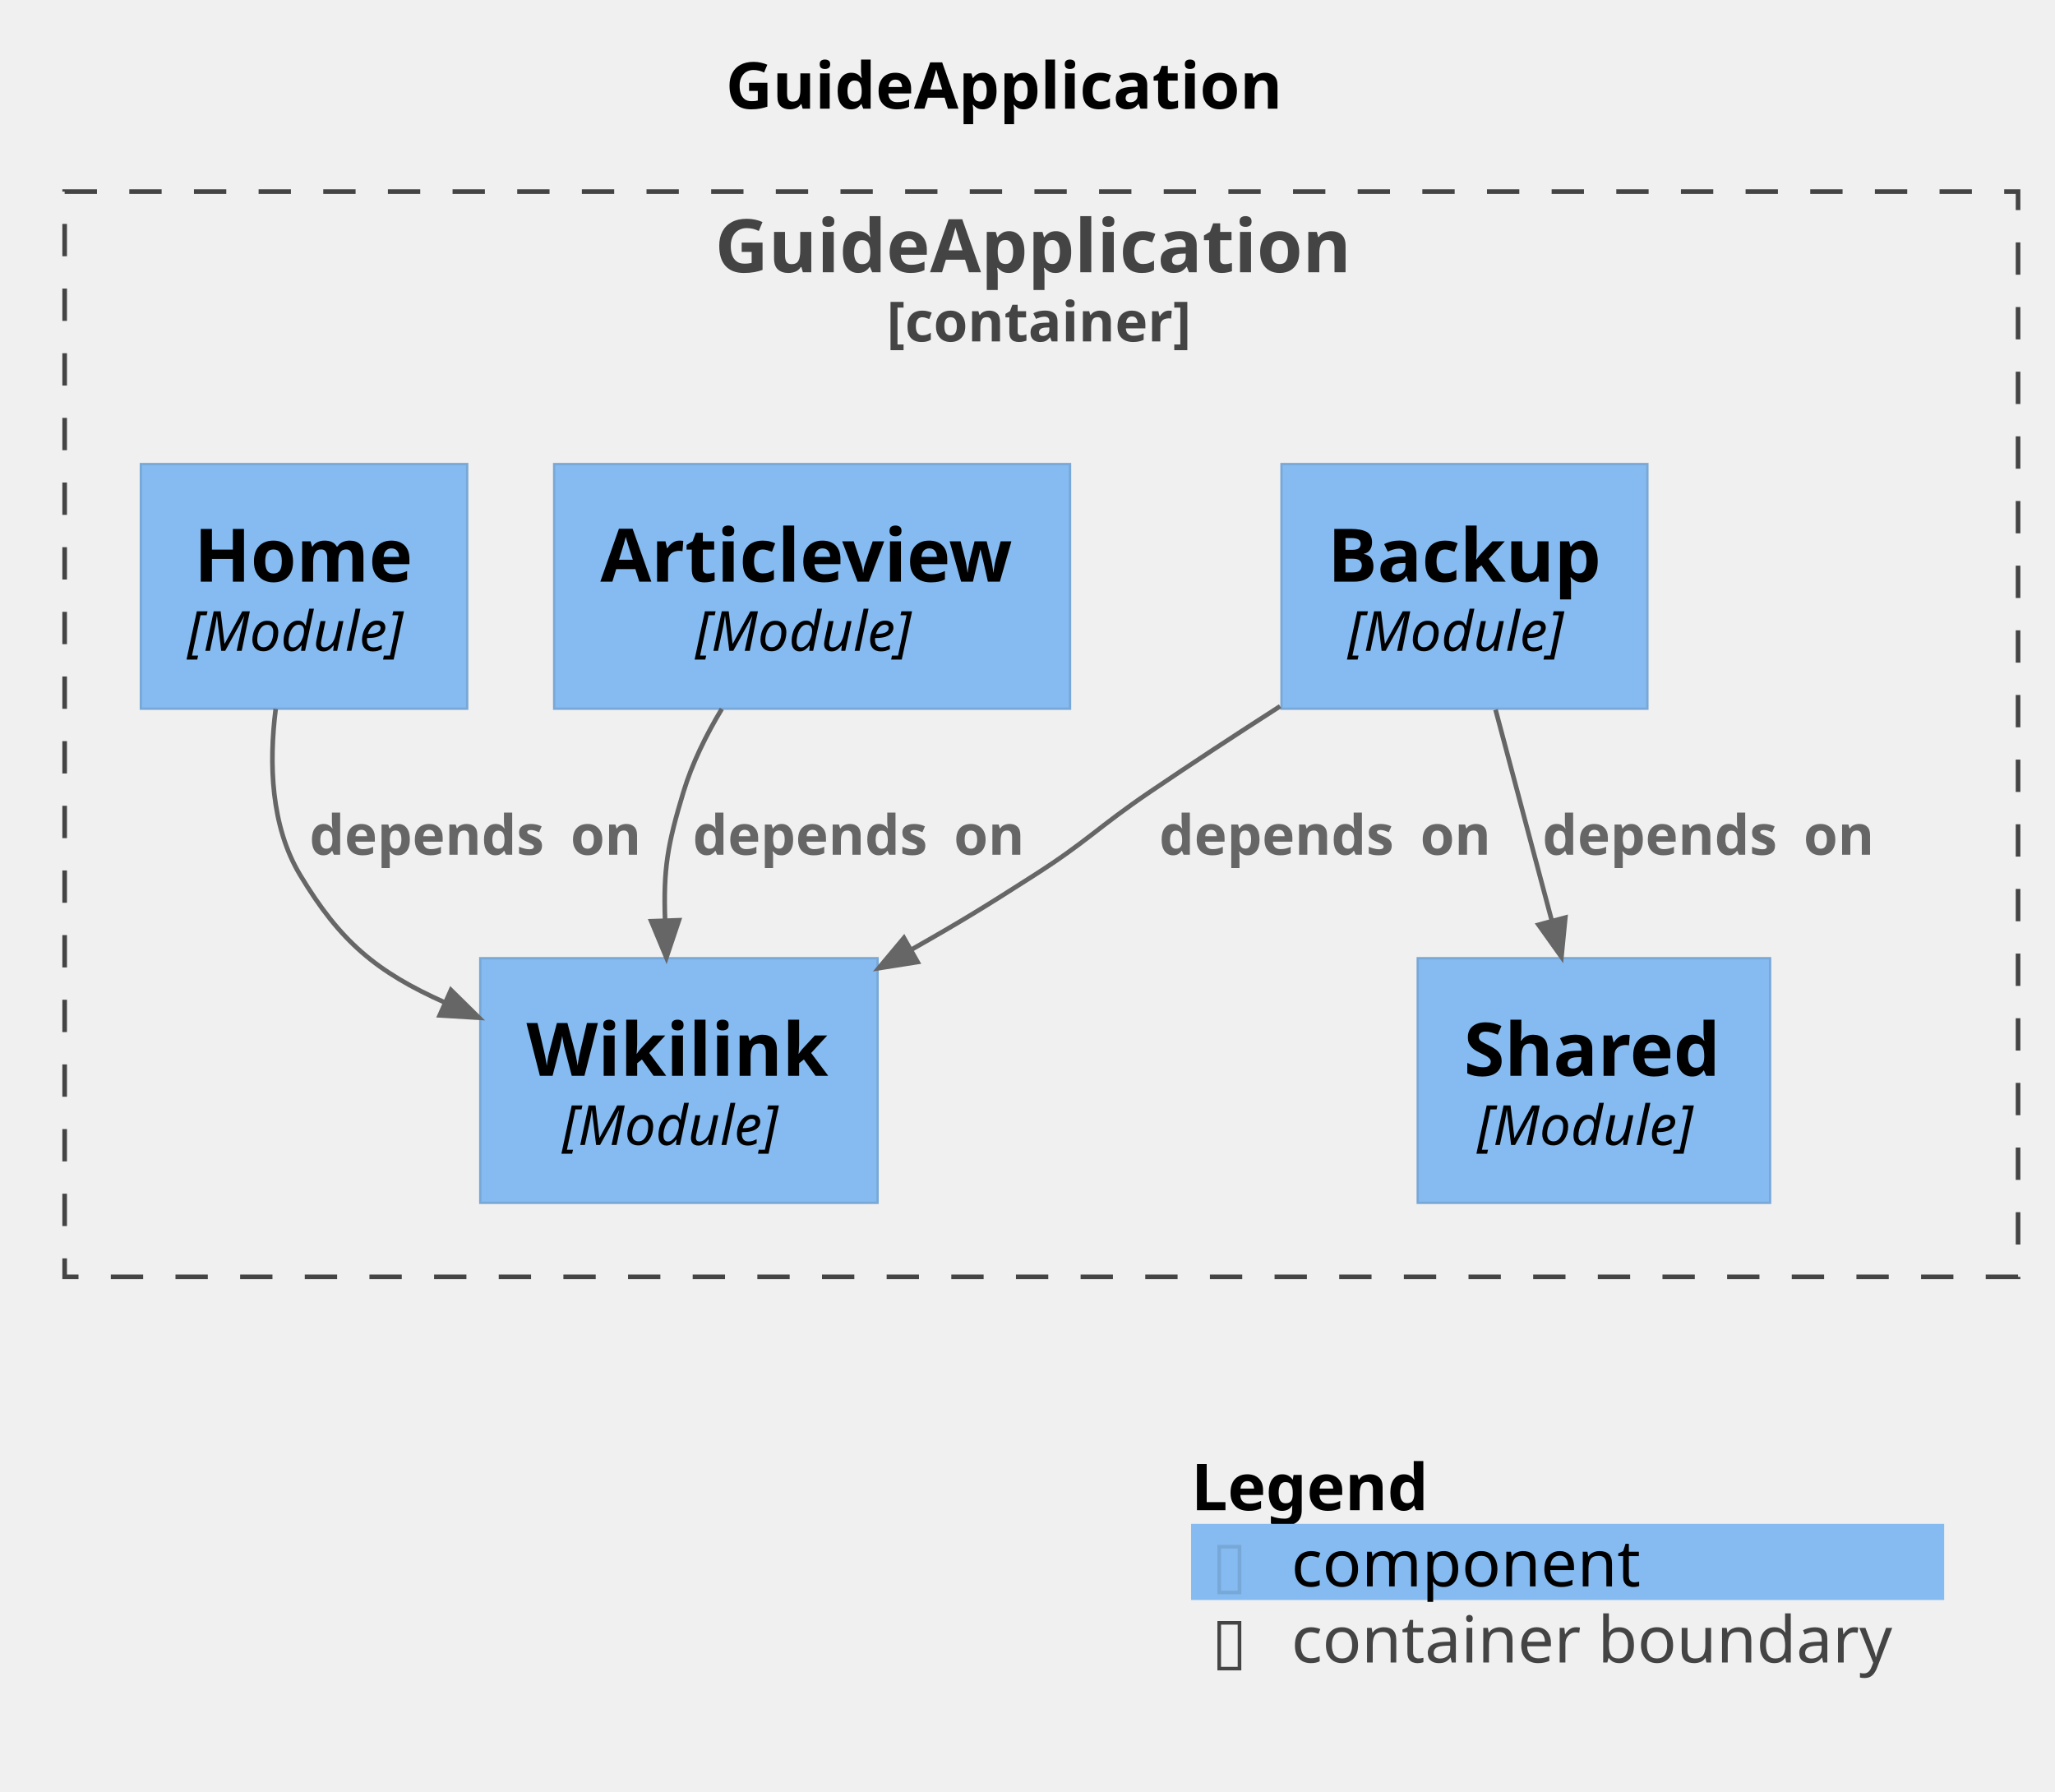
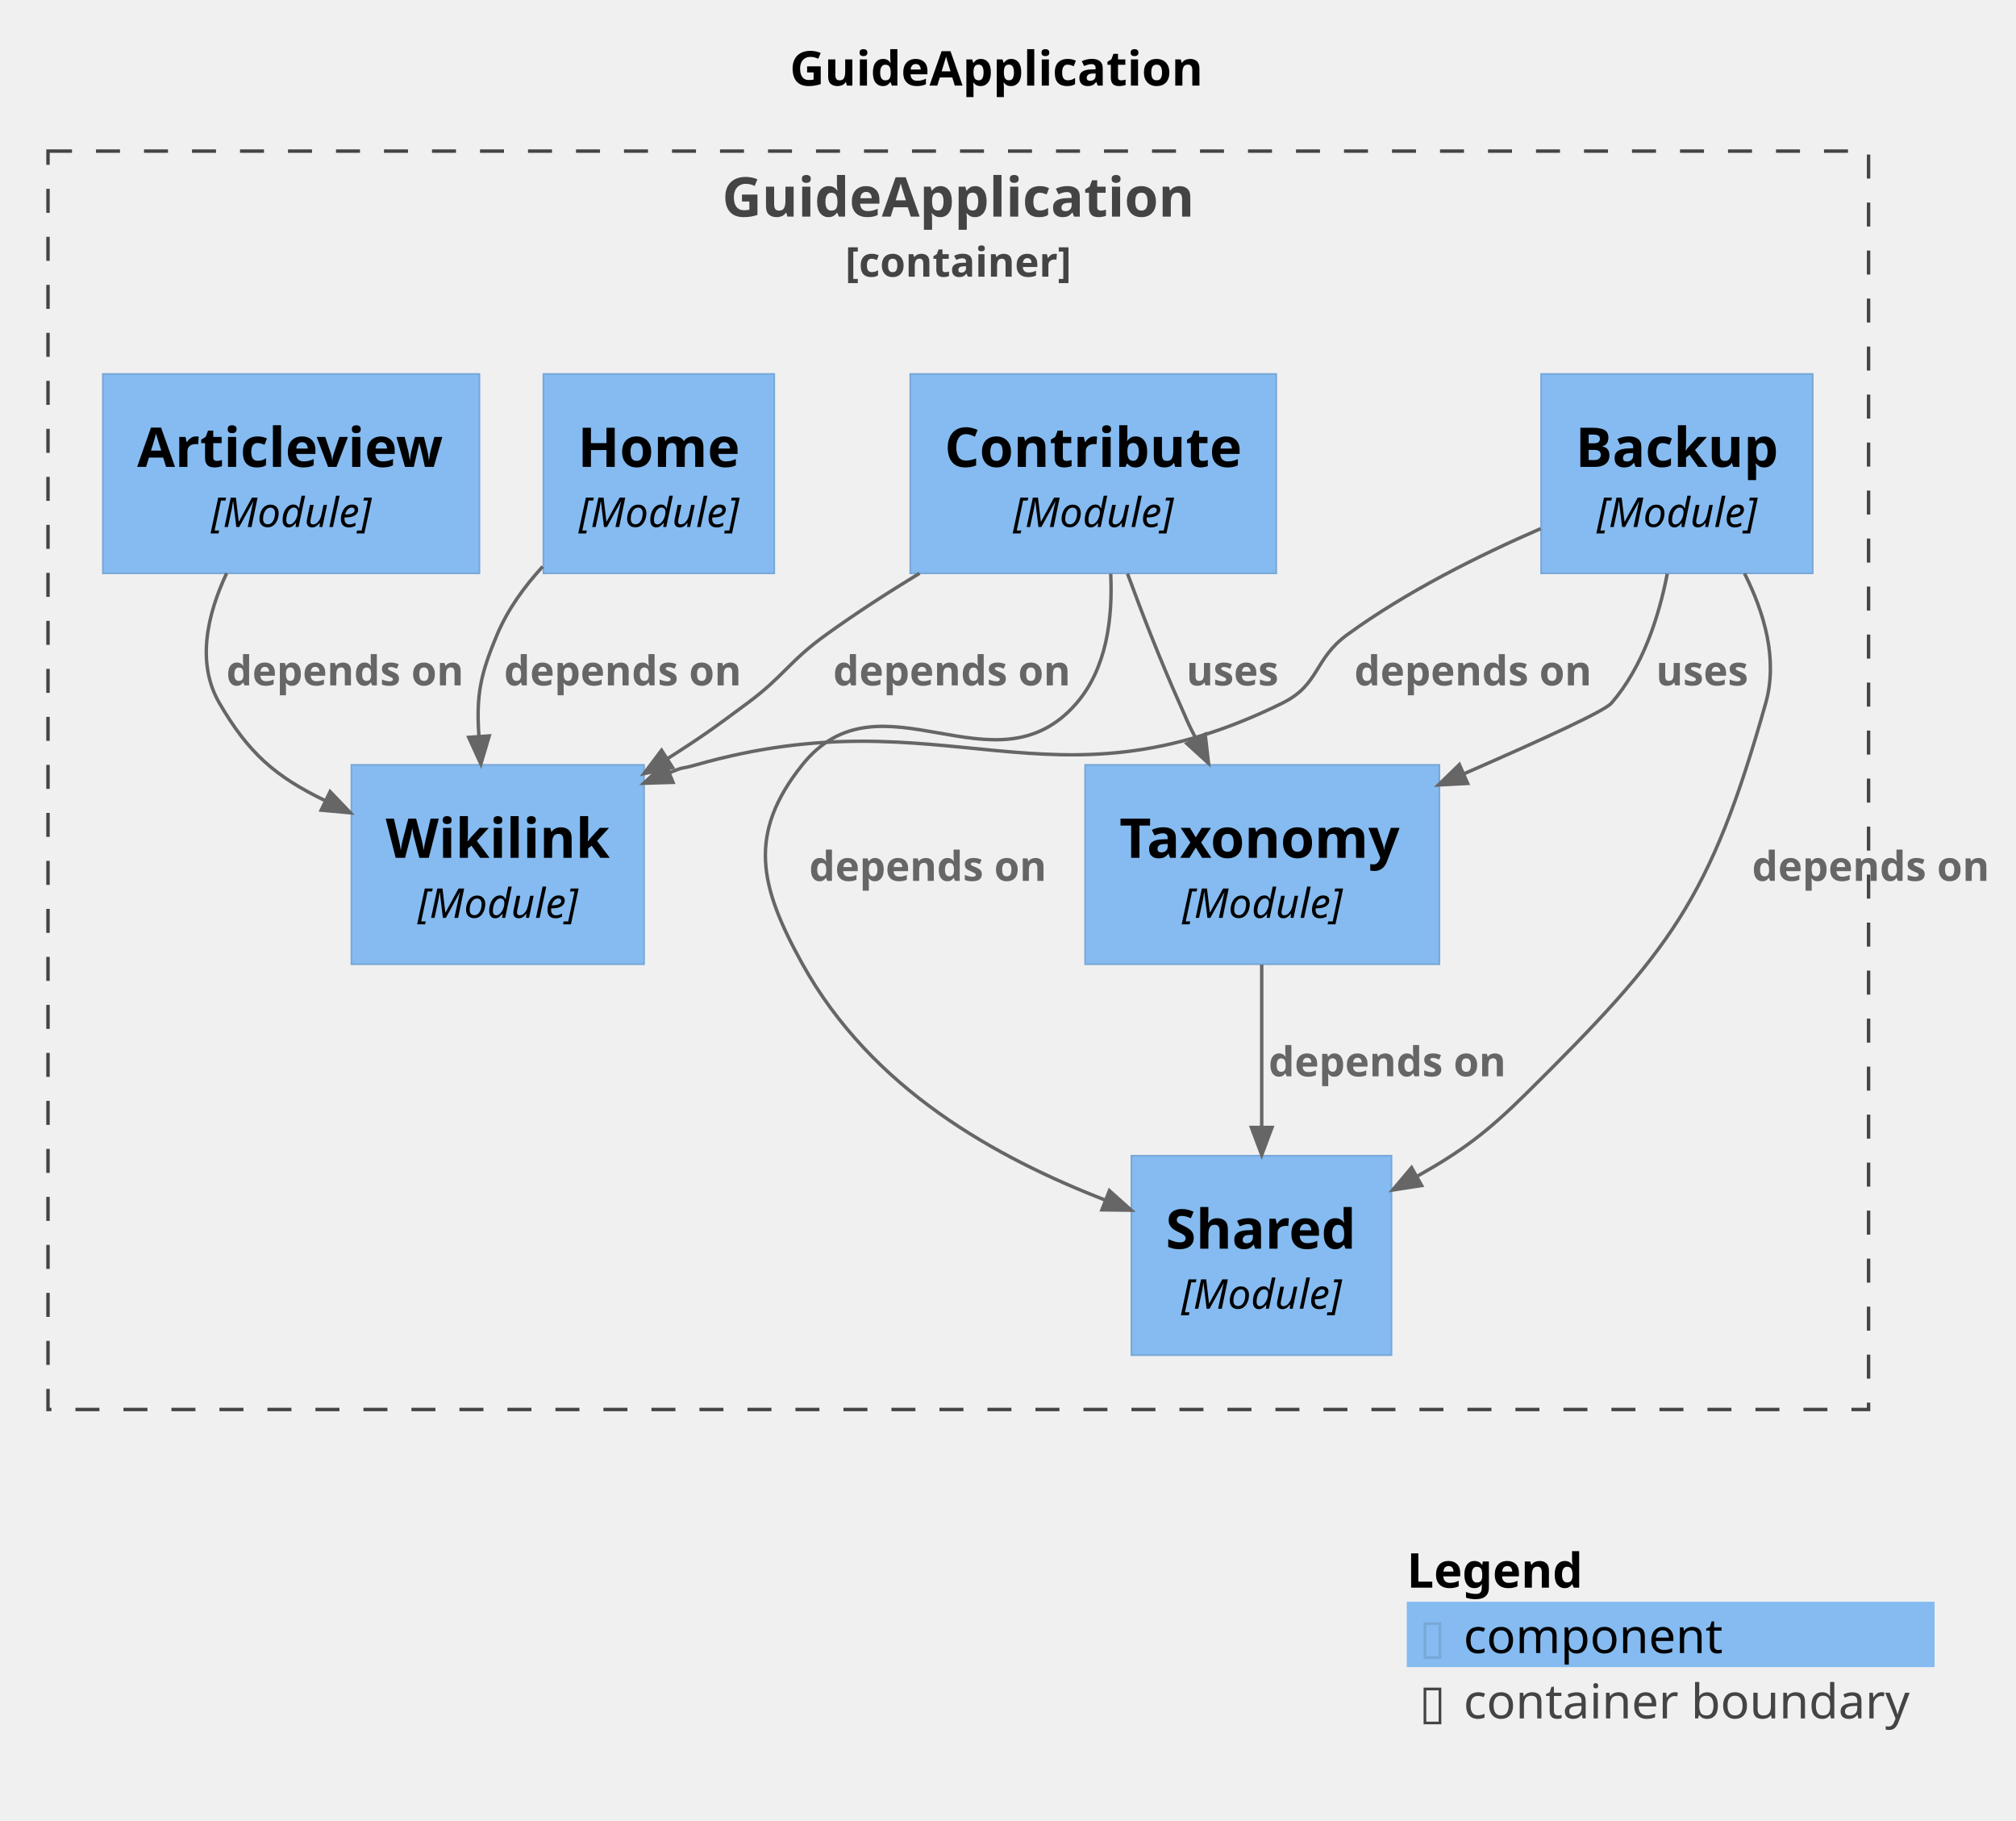
- <svg xmlns="http://www.w3.org/2000/svg" version="1.1" data-diagram-type="DESCRIPTION" style="width:445px;height:388px;background:#FFFFFF;" width="445px" height="388px" viewBox="0 0 445 388" zoomAndPan="magnify" preserveAspectRatio="none" contentStyleType="text/css">
+ <svg xmlns="http://www.w3.org/2000/svg" version="1.1" data-diagram-type="DESCRIPTION" style="width:588px;height:531px;background:#FFFFFF;" width="588px" height="531px" viewBox="0 0 588 531" zoomAndPan="magnify" preserveAspectRatio="none" contentStyleType="text/css">
  <defs />
  <g font-family="sans-serif" lengthAdjust="spacing">
    <g class="title" data-source-line="2">
-       <text x="157.162" y="23.535" fill="#000" font-size="14" textLength="123.676" font-weight="700">GuideApplication</text>
+       <text x="230.363" y="24.966" fill="#000" font-size="14" textLength="120.526" font-weight="700">GuideApplication</text>
    </g>
    <g class="cluster" data-qualified-name="GuideApplication.GuideApplication_boundary" id="ent0001" data-source-line="1666">
-       <rect x="14" y="41.488" width="423" height="235" fill="none" style="stroke:#444;stroke-width:1;stroke-dasharray:7,7;" />
-       <text x="154.828" y="58.957" fill="#444" font-size="16" textLength="141.344" font-weight="700">GuideApplication</text>
-       <text x="191.993" y="73.934" fill="#444" font-size="12" textLength="67.014" font-weight="700">[container]</text>
+       <rect x="14" y="44.068" width="531" height="367" fill="none" style="stroke:#444;stroke-width:1;stroke-dasharray:7,7;" />
+       <text x="210.628" y="63.172" fill="#444" font-size="16" textLength="137.744" font-weight="700">GuideApplication</text>
+       <text x="246.518" y="80.688" fill="#444" font-size="12" textLength="65.964" font-weight="700">[container]</text>
    </g>
-     <g class="entity" data-qualified-name="GuideApplication.GuideApplication_boundary.GuideApplication.GuideApplication.Wikilink" id="ent0002" data-source-line="78">
-       <rect x="104" y="207.488" width="86.031" height="52.977" fill="#85BBF0" style="stroke:#78A8D8;stroke-width:0.5;" />
-       <text x="114" y="232.957" fill="#000" font-size="16" textLength="66.031" font-weight="700">Wikilink</text>
-       <text x="121.683" y="247.934" fill="#000" font-size="12" textLength="50.666" font-style="italic">[Module]</text>
+     <g class="entity" data-qualified-name="GuideApplication.GuideApplication_boundary.GuideApplication.GuideApplication.Home" id="ent0002" data-source-line="78">
+       <rect x="158.5" y="109.068" width="67.312" height="58.136" fill="#85BBF0" style="stroke:#78A8D8;stroke-width:0.5;" />
+       <text x="168.5" y="136.172" fill="#000" font-size="16" textLength="47.312" font-weight="700">Home</text>
+       <text x="168.762" y="153.688" fill="#000" font-size="12" textLength="46.788" font-style="italic">[Module]</text>
    </g>
-     <g class="entity" data-qualified-name="GuideApplication.GuideApplication_boundary.GuideApplication.GuideApplication.Articleview" id="ent0003" data-source-line="78">
-       <rect x="120" y="100.488" width="111.711" height="52.977" fill="#85BBF0" style="stroke:#78A8D8;stroke-width:0.5;" />
-       <text x="130" y="125.957" fill="#000" font-size="16" textLength="91.711" font-weight="700">Articleview</text>
-       <text x="150.522" y="140.934" fill="#000" font-size="12" textLength="50.666" font-style="italic">[Module]</text>
+     <g class="entity" data-qualified-name="GuideApplication.GuideApplication_boundary.GuideApplication.GuideApplication.Taxonomy" id="ent0003" data-source-line="78">
+       <rect x="316.5" y="223.068" width="103.312" height="58.136" fill="#85BBF0" style="stroke:#78A8D8;stroke-width:0.5;" />
+       <text x="326.5" y="250.172" fill="#000" font-size="16" textLength="83.312" font-weight="700">Taxonomy</text>
+       <text x="344.762" y="267.688" fill="#000" font-size="12" textLength="46.788" font-style="italic">[Module]</text>
    </g>
    <g class="entity" data-qualified-name="GuideApplication.GuideApplication_boundary.GuideApplication.GuideApplication.Backup" id="ent0004" data-source-line="78">
-       <rect x="277.5" y="100.488" width="79.234" height="52.977" fill="#85BBF0" style="stroke:#78A8D8;stroke-width:0.5;" />
-       <text x="287.5" y="125.957" fill="#000" font-size="16" textLength="59.234" font-weight="700">Backup</text>
-       <text x="291.784" y="140.934" fill="#000" font-size="12" textLength="50.666" font-style="italic">[Module]</text>
+       <rect x="449.5" y="109.068" width="79.2" height="58.136" fill="#85BBF0" style="stroke:#78A8D8;stroke-width:0.5;" />
+       <text x="459.5" y="136.172" fill="#000" font-size="16" textLength="59.2" font-weight="700">Backup</text>
+       <text x="465.706" y="153.688" fill="#000" font-size="12" textLength="46.788" font-style="italic">[Module]</text>
    </g>
-     <g class="entity" data-qualified-name="GuideApplication.GuideApplication_boundary.GuideApplication.GuideApplication.Home" id="ent0005" data-source-line="78">
-       <rect x="30.5" y="100.488" width="70.666" height="52.977" fill="#85BBF0" style="stroke:#78A8D8;stroke-width:0.5;" />
-       <text x="42.036" y="125.957" fill="#000" font-size="16" textLength="47.594" font-weight="700">Home</text>
-       <text x="40.5" y="140.934" fill="#000" font-size="12" textLength="50.666" font-style="italic">[Module]</text>
+     <g class="entity" data-qualified-name="GuideApplication.GuideApplication_boundary.GuideApplication.GuideApplication.Contribute" id="ent0005" data-source-line="78">
+       <rect x="265.5" y="109.068" width="106.736" height="58.136" fill="#85BBF0" style="stroke:#78A8D8;stroke-width:0.5;" />
+       <text x="275.5" y="136.172" fill="#000" font-size="16" textLength="86.736" font-weight="700">Contribute</text>
+       <text x="295.474" y="153.688" fill="#000" font-size="12" textLength="46.788" font-style="italic">[Module]</text>
    </g>
    <g class="entity" data-qualified-name="GuideApplication.GuideApplication_boundary.GuideApplication.GuideApplication.Shared" id="ent0006" data-source-line="78">
-       <rect x="307" y="207.488" width="76.305" height="52.977" fill="#85BBF0" style="stroke:#78A8D8;stroke-width:0.5;" />
-       <text x="317" y="232.957" fill="#000" font-size="16" textLength="56.305" font-weight="700">Shared</text>
-       <text x="319.819" y="247.934" fill="#000" font-size="12" textLength="50.666" font-style="italic">[Module]</text>
+       <rect x="330" y="337.068" width="75.84" height="58.136" fill="#85BBF0" style="stroke:#78A8D8;stroke-width:0.5;" />
+       <text x="340" y="364.172" fill="#000" font-size="16" textLength="55.84" font-weight="700">Shared</text>
+       <text x="344.526" y="381.688" fill="#000" font-size="12" textLength="46.788" font-style="italic">[Module]</text>
    </g>
-     <g class="link" data-entity-1="ent0005" data-entity-2="ent0002" id="lnk7" data-link-type="dependency">
-       <polygon points="103.74,220.382,97.654,214.386,95.212,219.867,103.74,220.382" fill="#666" style="stroke:#666;stroke-width:1;stroke-linejoin:miter;stroke-miterlimit:10;" />
-       <path d="M59.701,153.526 C58.222,165.251 58.615,178.874 65,189.488 C73.639,203.85 81.484,210.467 96.433,217.126" style="stroke:#666;stroke-width:1;" fill="none" />
-       <text x="67" y="185.09" fill="#666" font-size="12" textLength="52.582" font-weight="700">depends</text>
-       <text x="119.582" y="185.09" fill="#666" font-size="12" font-weight="700"> </text>
-       <text x="123.537" y="185.09" fill="#666" font-size="12" textLength="15.545" font-weight="700">on</text>
+     <g class="entity" data-qualified-name="GuideApplication.GuideApplication_boundary.GuideApplication.GuideApplication.Wikilink" id="ent0007" data-source-line="78">
+       <rect x="102.5" y="223.068" width="85.344" height="58.136" fill="#85BBF0" style="stroke:#78A8D8;stroke-width:0.5;" />
+       <text x="112.5" y="250.172" fill="#000" font-size="16" textLength="65.344" font-weight="700">Wikilink</text>
+       <text x="121.778" y="267.688" fill="#000" font-size="12" textLength="46.788" font-style="italic">[Module]</text>
    </g>
-     <g class="link" data-entity-1="ent0004" data-entity-2="ent0006" id="lnk8" data-link-type="dependency">
-       <polygon points="338.124,207.204,338.962,198.701,333.164,200.247,338.124,207.204" fill="#666" style="stroke:#666;stroke-width:1;stroke-linejoin:miter;stroke-miterlimit:10;" />
-       <path d="M323.85,153.674 C328.189,169.945 331.719,183.184 336.063,199.474" style="stroke:#666;stroke-width:1;" fill="none" />
-       <text x="334" y="185.09" fill="#666" font-size="12" textLength="52.582" font-weight="700">depends</text>
-       <text x="386.582" y="185.09" fill="#666" font-size="12" font-weight="700"> </text>
-       <text x="390.537" y="185.09" fill="#666" font-size="12" textLength="15.545" font-weight="700">on</text>
+     <g class="entity" data-qualified-name="GuideApplication.GuideApplication_boundary.GuideApplication.GuideApplication.Articleview" id="ent0008" data-source-line="78">
+       <rect x="30" y="109.068" width="109.824" height="58.136" fill="#85BBF0" style="stroke:#78A8D8;stroke-width:0.5;" />
+       <text x="40" y="136.172" fill="#000" font-size="16" textLength="89.824" font-weight="700">Articleview</text>
+       <text x="61.518" y="153.688" fill="#000" font-size="12" textLength="46.788" font-style="italic">[Module]</text>
    </g>
-     <g class="link" data-entity-1="ent0004" data-entity-2="ent0002" id="lnk9" data-link-type="dependency">
-       <polygon points="190.259,209.65,198.699,208.318,195.742,203.097,190.259,209.65" fill="#666" style="stroke:#666;stroke-width:1;stroke-linejoin:miter;stroke-miterlimit:10;" />
-       <path d="M277.207,152.927 C267.888,158.91 258.043,165.347 249,171.488 C237.673,179.18 235.533,182.11 224,189.488 C213.265,196.356 208.358,199.401 197.22,205.708" style="stroke:#666;stroke-width:1;" fill="none" />
-       <text x="251" y="185.09" fill="#666" font-size="12" textLength="52.582" font-weight="700">depends</text>
-       <text x="303.582" y="185.09" fill="#666" font-size="12" font-weight="700"> </text>
-       <text x="307.537" y="185.09" fill="#666" font-size="12" textLength="15.545" font-weight="700">on</text>
+     <g class="link" data-entity-1="ent0002" data-entity-2="ent0007" id="lnk9" data-link-type="dependency">
+       <polygon points="140.255,222.816,142.692,214.627,136.706,215.044,140.255,222.816" fill="#666" style="stroke:#666;stroke-width:1;stroke-linejoin:miter;stroke-miterlimit:10;" />
+       <path d="M158.291,165.219 C152.876,171.117 148.054,177.806 145,185.068 C140.07,196.792 138.859,202.777 139.699,214.836" style="stroke:#666;stroke-width:1;" fill="none" />
+       <text x="147" y="199.896" fill="#666" font-size="12" textLength="50.82" font-weight="700">depends</text>
+       <text x="197.82" y="199.896" fill="#666" font-size="12" font-weight="700"> </text>
+       <text x="200.94" y="199.896" fill="#666" font-size="12" textLength="15.312" font-weight="700">on</text>
    </g>
-     <g class="link" data-entity-1="ent0003" data-entity-2="ent0002" id="lnk10" data-link-type="dependency">
-       <polygon points="144.303,207.368,147.02,199.268,141.024,199.478,144.303,207.368" fill="#666" style="stroke:#666;stroke-width:1;stroke-linejoin:miter;stroke-miterlimit:10;" />
-       <path d="M156.304,153.509 C152.909,159.151 149.874,165.299 148,171.488 C144.533,182.935 143.628,188.142 144.022,199.373" style="stroke:#666;stroke-width:1;" fill="none" />
-       <text x="150" y="185.09" fill="#666" font-size="12" textLength="52.582" font-weight="700">depends</text>
-       <text x="202.582" y="185.09" fill="#666" font-size="12" font-weight="700"> </text>
-       <text x="206.537" y="185.09" fill="#666" font-size="12" textLength="15.545" font-weight="700">on</text>
+     <g class="link" data-entity-1="ent0005" data-entity-2="ent0006" id="lnk10" data-link-type="dependency">
+       <polygon points="329.943,352.945,323.574,347.249,321.4,352.841,329.943,352.945" fill="#666" style="stroke:#666;stroke-width:1;stroke-linejoin:miter;stroke-miterlimit:10;" />
+       <path d="M323.952,167.313 C324.589,180.234 322.79,194.894 314,205.068 C290.174,232.645 256.767,194.61 234,223.068 C217.897,243.197 221.519,258.513 234,281.068 C254.274,317.704 290.489,337.601 322.487,350.045" style="stroke:#666;stroke-width:1;" fill="none" />
+       <text x="236" y="256.896" fill="#666" font-size="12" textLength="50.82" font-weight="700">depends</text>
+       <text x="286.82" y="256.896" fill="#666" font-size="12" font-weight="700"> </text>
+       <text x="289.94" y="256.896" fill="#666" font-size="12" textLength="15.312" font-weight="700">on</text>
+     </g>
+     <g class="link" data-entity-1="ent0005" data-entity-2="ent0007" id="lnk11" data-link-type="dependency">
+       <polygon points="187.812,225.628,196.173,223.869,192.955,218.805,187.812,225.628" fill="#666" style="stroke:#666;stroke-width:1;stroke-linejoin:miter;stroke-miterlimit:10;" />
+       <path d="M268.206,167.197 C258.962,172.826 249.546,178.911 241,185.068 C230.009,192.986 228.874,196.989 218,205.068 C208.501,212.126 204.664,214.917 194.564,221.337" style="stroke:#666;stroke-width:1;" fill="none" />
+       <text x="243" y="199.896" fill="#666" font-size="12" textLength="50.82" font-weight="700">depends</text>
+       <text x="293.82" y="199.896" fill="#666" font-size="12" font-weight="700"> </text>
+       <text x="296.94" y="199.896" fill="#666" font-size="12" textLength="15.312" font-weight="700">on</text>
+     </g>
+     <g class="link" data-entity-1="ent0005" data-entity-2="ent0003" id="lnk12" data-link-type="dependency">
+       <polygon points="352.487,222.617,351.511,214.129,346.17,216.864,352.487,222.617" fill="#666" style="stroke:#666;stroke-width:1;stroke-linejoin:miter;stroke-miterlimit:10;" />
+       <path d="M328.858,167.307 C333.193,179.107 338.536,192.881 344,205.068 C346.58,210.821 345.896,209.747 348.841,215.496" style="stroke:#666;stroke-width:1;" fill="none" />
+       <text x="346" y="199.896" fill="#666" font-size="12" textLength="26.904" font-weight="700">uses</text>
+     </g>
+     <g class="link" data-entity-1="ent0008" data-entity-2="ent0007" id="lnk13" data-link-type="dependency">
+       <polygon points="102.192,237.048,96.289,230.87,93.683,236.274,102.192,237.048" fill="#666" style="stroke:#666;stroke-width:1;stroke-linejoin:miter;stroke-miterlimit:10;" />
+       <path d="M66.11,167.175 C60.398,179.341 57.225,193.429 64,205.068 C72.461,219.603 80.21,226.445 94.986,233.572" style="stroke:#666;stroke-width:1;" fill="none" />
+       <text x="66" y="199.896" fill="#666" font-size="12" textLength="50.82" font-weight="700">depends</text>
+       <text x="116.82" y="199.896" fill="#666" font-size="12" font-weight="700"> </text>
+       <text x="119.94" y="199.896" fill="#666" font-size="12" textLength="15.312" font-weight="700">on</text>
+     </g>
+     <g class="link" data-entity-1="ent0003" data-entity-2="ent0006" id="lnk14" data-link-type="dependency">
+       <polygon points="368,336.815,371,328.815,365,328.815,368,336.815" fill="#666" style="stroke:#666;stroke-width:1;stroke-linejoin:miter;stroke-miterlimit:10;" />
+       <path d="M368,281.33 C368,298.309 368,311.838 368,328.815" style="stroke:#666;stroke-width:1;" fill="none" />
+       <text x="370" y="313.896" fill="#666" font-size="12" textLength="50.82" font-weight="700">depends</text>
+       <text x="420.82" y="313.896" fill="#666" font-size="12" font-weight="700"> </text>
+       <text x="423.94" y="313.896" fill="#666" font-size="12" textLength="15.312" font-weight="700">on</text>
+     </g>
+     <g class="link" data-entity-1="ent0004" data-entity-2="ent0007" id="lnk15" data-link-type="dependency">
+       <polygon points="187.746,228.43,196.286,228.171,194.01,222.619,187.746,228.43" fill="#666" style="stroke:#666;stroke-width:1;stroke-linejoin:miter;stroke-miterlimit:10;" />
+       <path d="M449.354,154.181 C431.305,162.012 410.187,172.565 393,185.068 C383.085,192.281 384.997,199.647 374,205.068 C305.455,238.854 276.5,202.146 203,223.068 C197.946,224.507 200.194,223.326 195.148,225.395" style="stroke:#666;stroke-width:1;" fill="none" />
+       <text x="395" y="199.896" fill="#666" font-size="12" textLength="50.82" font-weight="700">depends</text>
+       <text x="445.82" y="199.896" fill="#666" font-size="12" font-weight="700"> </text>
+       <text x="448.94" y="199.896" fill="#666" font-size="12" textLength="15.312" font-weight="700">on</text>
+     </g>
+     <g class="link" data-entity-1="ent0004" data-entity-2="ent0006" id="lnk16" data-link-type="dependency">
+       <polygon points="406.196,347.055,414.641,345.758,411.706,340.525,406.196,347.055" fill="#666" style="stroke:#666;stroke-width:1;stroke-linejoin:miter;stroke-miterlimit:10;" />
+       <path d="M508.811,167.229 C514.628,178.776 518.583,192.387 515,205.068 C498.836,262.284 487.297,277.283 445,319.068 C433.811,330.121 426.444,335.7 413.174,343.141" style="stroke:#666;stroke-width:1;" fill="none" />
+       <text x="511" y="256.896" fill="#666" font-size="12" textLength="50.82" font-weight="700">depends</text>
+       <text x="561.82" y="256.896" fill="#666" font-size="12" font-weight="700"> </text>
+       <text x="564.94" y="256.896" fill="#666" font-size="12" textLength="15.312" font-weight="700">on</text>
+     </g>
+     <g class="link" data-entity-1="ent0004" data-entity-2="ent0003" id="lnk17" data-link-type="dependency">
+       <polygon points="419.525,228.934,428.056,228.476,425.652,222.979,419.525,228.934" fill="#666" style="stroke:#666;stroke-width:1;stroke-linejoin:miter;stroke-miterlimit:10;" />
+       <path d="M486.292,167.314 C483.805,180.081 479.055,194.612 470,205.068 C468.021,207.353 451.172,215.089 426.854,225.727" style="stroke:#666;stroke-width:1;" fill="none" />
+       <text x="483" y="199.896" fill="#666" font-size="12" textLength="26.904" font-weight="700">uses</text>
    </g>
    <g class="legend" data-source-line="1576">
-       <rect x="257.929" y="313.488" width="163.071" height="16.488" fill="none" style="stroke:none;" />
-       <text x="257.929" y="327.023" fill="#000" font-size="14" textLength="52.254" font-weight="700">Legend</text>
-       <text x="314.797" y="327.023" fill="#FFF" font-size="14"> </text>
-       <rect x="257.929" y="329.977" width="163.071" height="16.488" fill="#85BBF0" style="stroke:none;" />
-       <text x="262.358" y="343.512" fill="#78A8D8" font-size="14">▯</text>
-       <text x="270.787" y="343.512" fill="#FFF" font-size="14"> </text>
-       <text x="279.646" y="343.512" fill="#000" font-size="14" textLength="76.665">component</text>
-       <text x="360.741" y="343.512" fill="#FFF" font-size="14"> </text>
-       <rect x="257.929" y="346.465" width="163.071" height="16.488" fill="none" style="stroke:none;" />
-       <text x="262.358" y="360" fill="#444" font-size="14">▯</text>
-       <text x="270.787" y="360" fill="#FFF" font-size="14"> </text>
-       <text x="279.646" y="360" fill="#444" font-size="14" textLength="132.494">container boundary</text>
-       <text x="416.57" y="360" fill="#FFF" font-size="14"> </text>
-       <line x1="257.929" y1="313.488" x2="421" y2="313.488" style="stroke:none;" />
-       <line x1="257.929" y1="329.977" x2="421" y2="329.977" style="stroke:none;" />
-       <line x1="257.929" y1="346.465" x2="421" y2="346.465" style="stroke:none;" />
-       <line x1="257.929" y1="362.953" x2="421" y2="362.953" style="stroke:none;" />
-       <line x1="257.929" y1="313.488" x2="257.929" y2="362.953" style="stroke:none;" />
-       <line x1="421" y1="313.488" x2="421" y2="362.953" style="stroke:none;" />
+       <rect x="410.309" y="448.068" width="153.943" height="19.068" fill="none" style="stroke:none;" />
+       <text x="410.309" y="463.034" fill="#000" font-size="14" textLength="51.38" font-weight="700">Legend</text>
+       <text x="465.329" y="463.034" fill="#FFF" font-size="14"> </text>
+       <rect x="410.309" y="467.136" width="153.943" height="19.068" fill="#85BBF0" style="stroke:none;" />
+       <text x="413.949" y="482.102" fill="#78A8D8" font-size="14">▯</text>
+       <text x="419.591" y="482.102" fill="#FFF" font-size="14"> </text>
+       <text x="426.871" y="482.102" fill="#000" font-size="14" textLength="75.614">component</text>
+       <text x="506.125" y="482.102" fill="#FFF" font-size="14"> </text>
+       <rect x="410.309" y="486.204" width="153.943" height="19.068" fill="none" style="stroke:none;" />
+       <text x="413.949" y="501.17" fill="#444" font-size="14">▯</text>
+       <text x="419.591" y="501.17" fill="#FFF" font-size="14"> </text>
+       <text x="426.871" y="501.17" fill="#444" font-size="14" textLength="130.102">container boundary</text>
+       <text x="560.613" y="501.17" fill="#FFF" font-size="14"> </text>
+       <line x1="410.309" y1="448.068" x2="564.252" y2="448.068" style="stroke:none;" />
+       <line x1="410.309" y1="467.136" x2="564.252" y2="467.136" style="stroke:none;" />
+       <line x1="410.309" y1="486.204" x2="564.252" y2="486.204" style="stroke:none;" />
+       <line x1="410.309" y1="505.272" x2="564.252" y2="505.272" style="stroke:none;" />
+       <line x1="410.309" y1="448.068" x2="410.309" y2="505.272" style="stroke:none;" />
+       <line x1="564.252" y1="448.068" x2="564.252" y2="505.272" style="stroke:none;" />
    </g>
  </g>
</svg>
